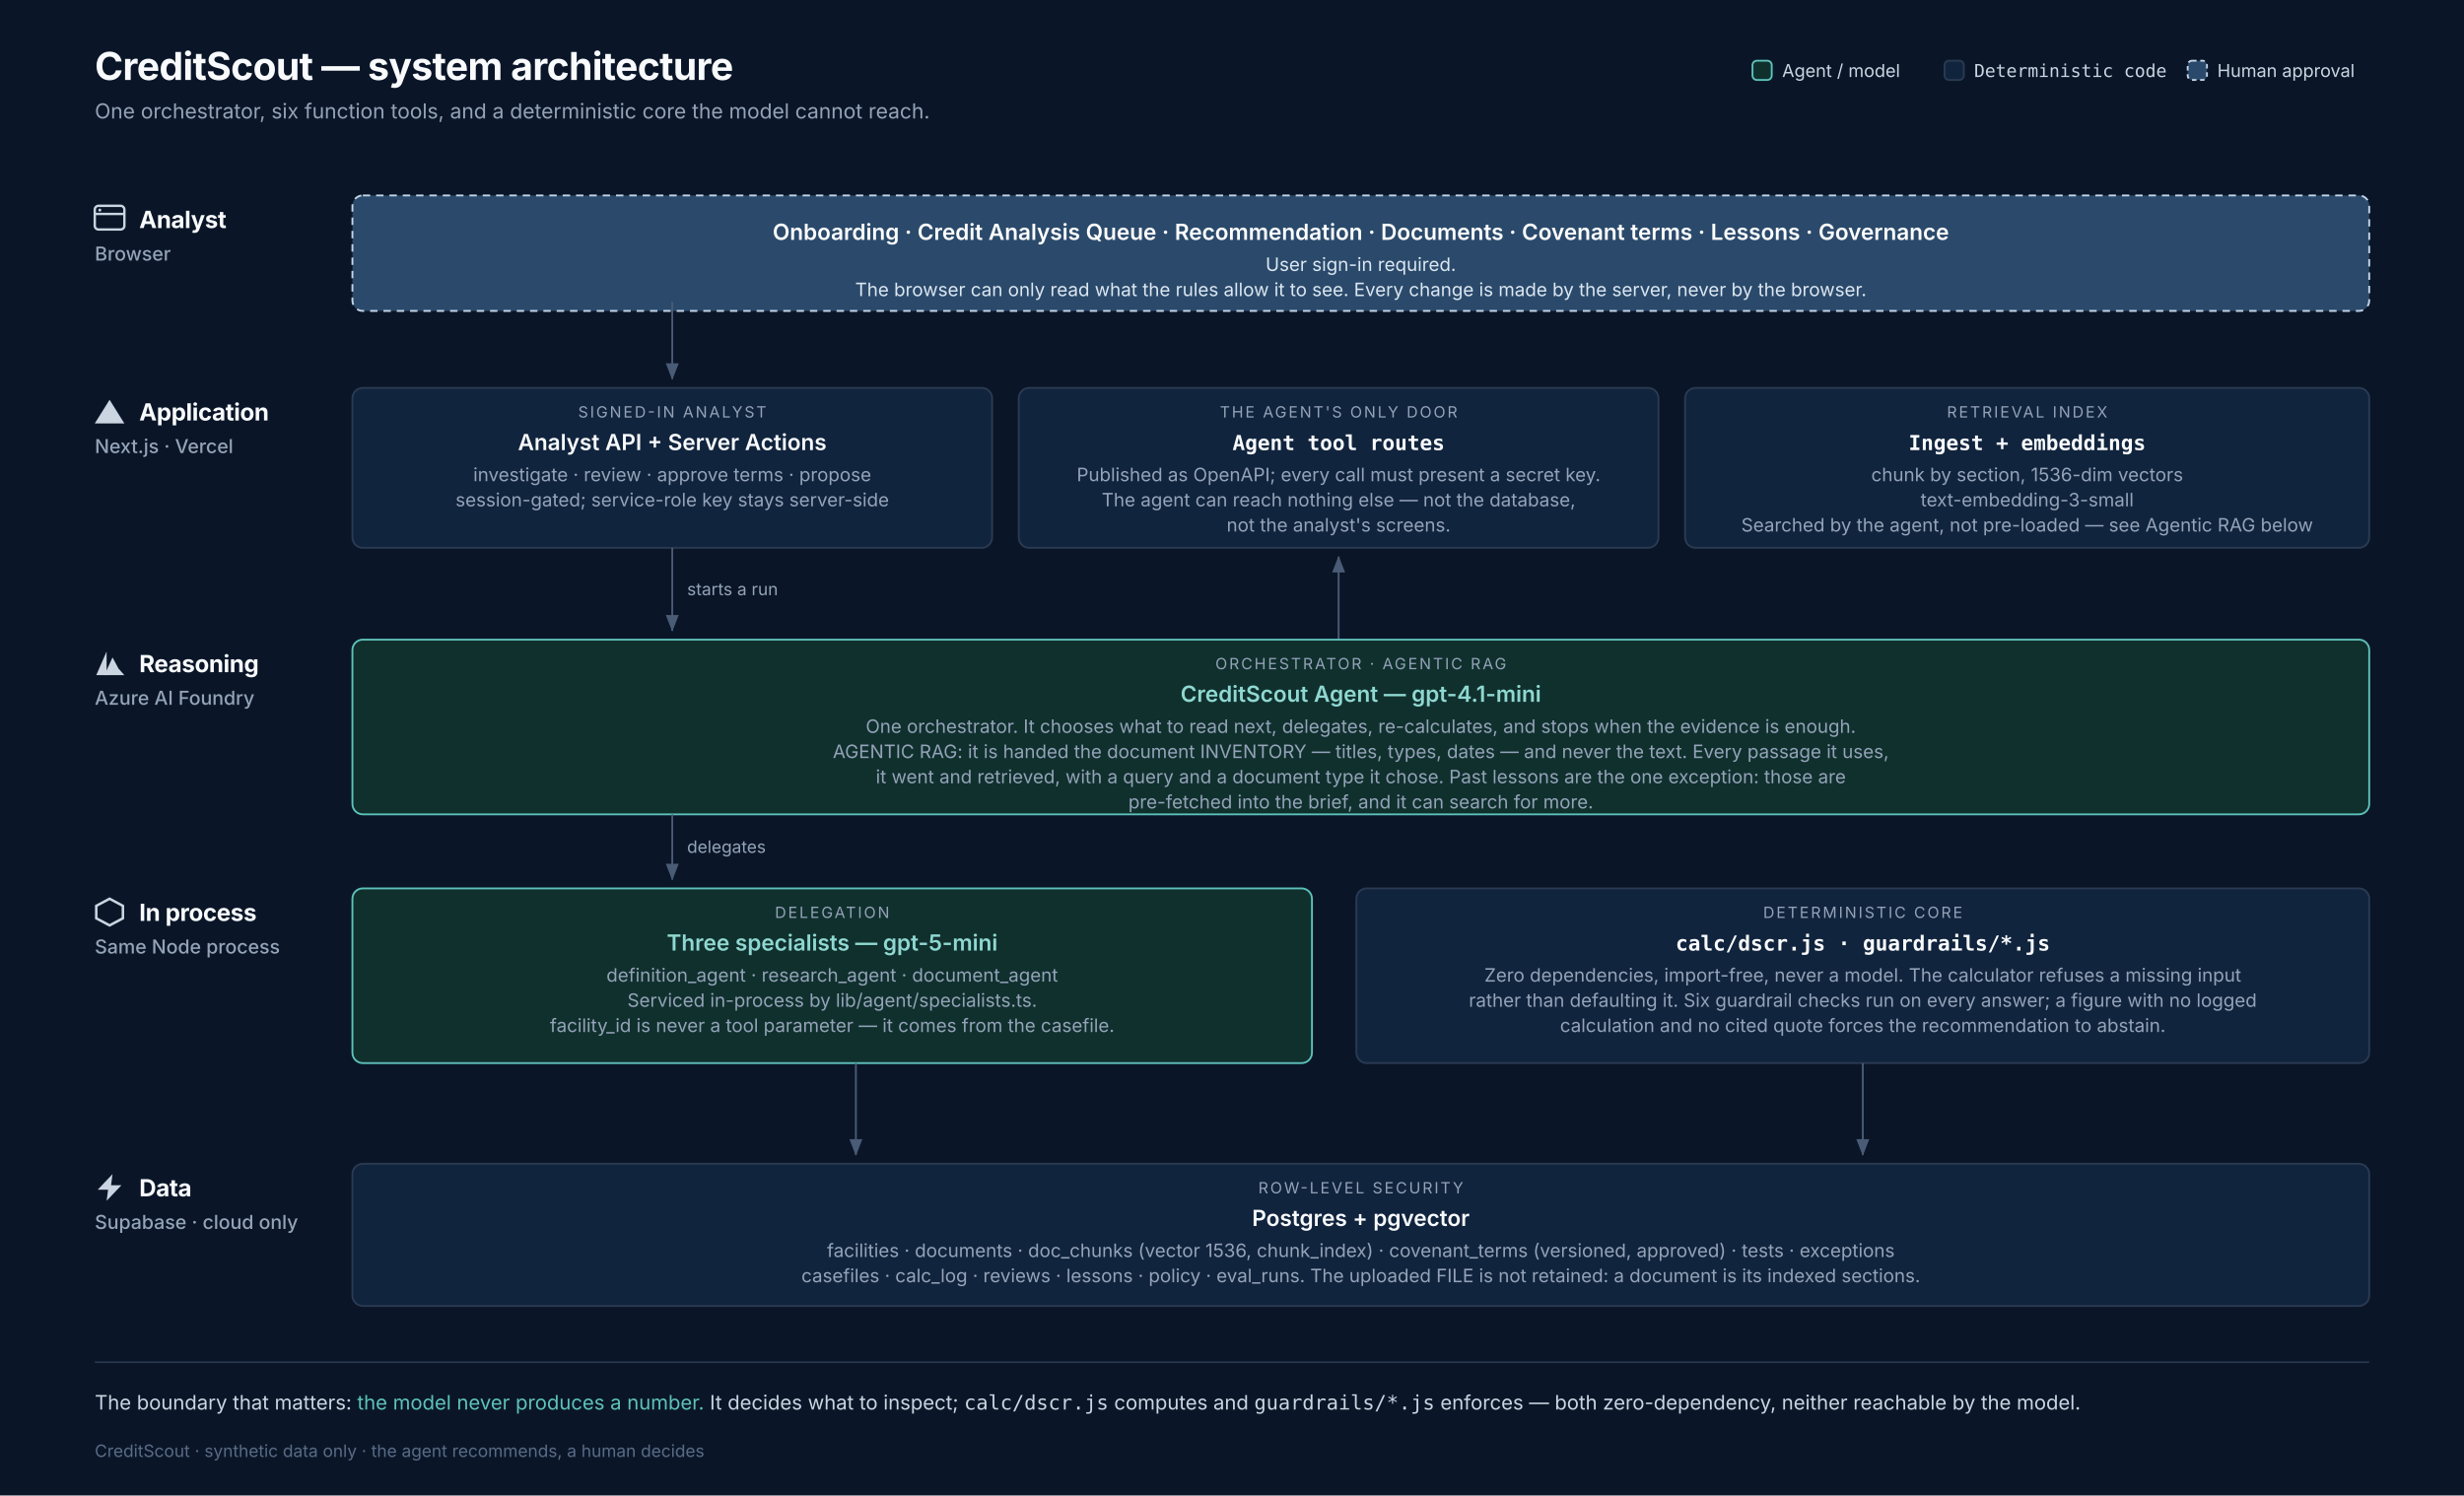
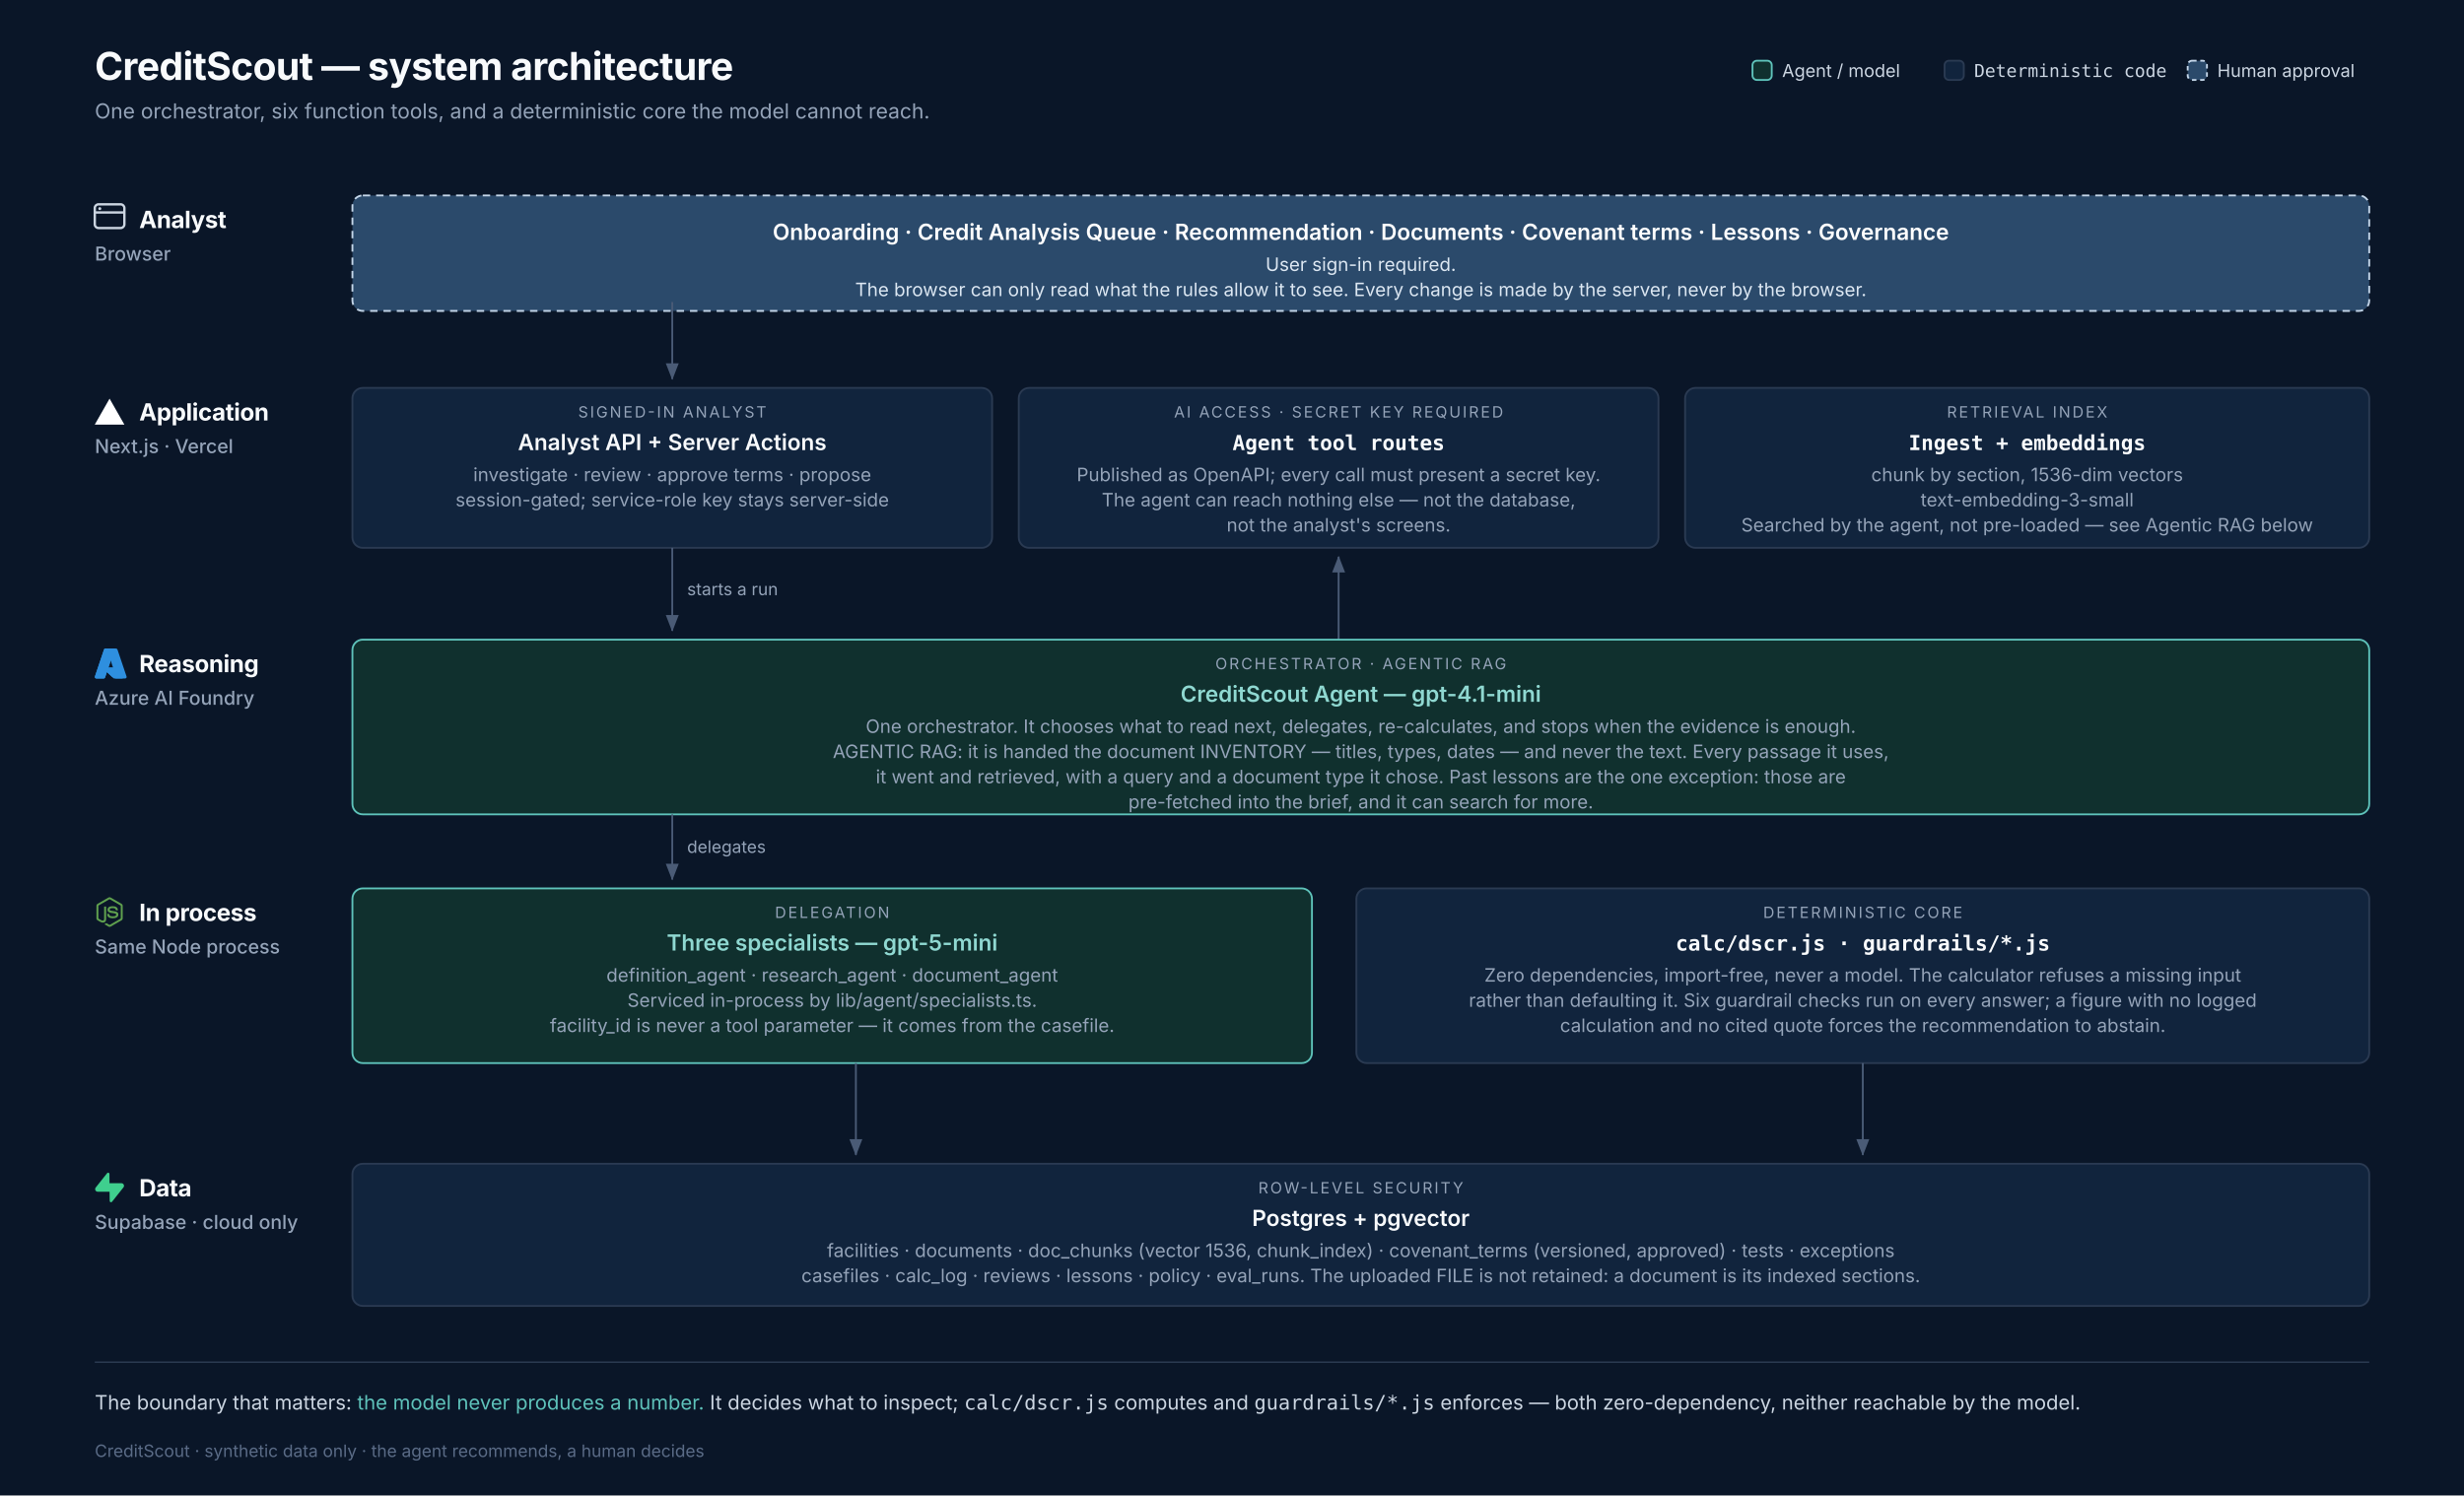
<svg xmlns="http://www.w3.org/2000/svg" width="1664" height="1010" viewBox="0 0 1664 1010" font-family="Inter, -apple-system, Helvetica, Arial, sans-serif">
  <defs>
    <marker id="a" markerWidth="9" markerHeight="7" refX="8.5" refY="3.5" orient="auto">
      <path d="M0,0 L9,3.5 L0,7 Z" fill="#4A5B76" />
    </marker>
  </defs>
  <rect width="1664" height="1010" fill="#0A1628" />
  <text x="64" y="54" fill="#F8FAFC" font-size="26" font-weight="700" letter-spacing="-0.4">CreditScout — system architecture</text>
  <text x="64" y="80" fill="#94A3B8" font-size="14">One orchestrator, six function tools, and a deterministic core the model cannot reach.</text>
  <rect x="1477.4" y="41" width="13" height="13" rx="3" fill="#2B4A6B" stroke="#C3D5E8" stroke-dasharray="3 2.5" stroke-width="1.25" />
  <text x="1497.4" y="52" fill="#CBD5E1" font-size="12" font-family="Inter, -apple-system, Helvetica, Arial, sans-serif">Human approval</text>
  <rect x="1313.2" y="41" width="13" height="13" rx="3" fill="#11243D" stroke="#2A3A52" stroke-width="1.25" />
  <text x="1333.2" y="52" fill="#CBD5E1" font-size="12" font-family="ui-monospace, SFMono-Regular, Menlo, monospace">Deterministic code</text>
  <rect x="1183.5" y="41" width="13" height="13" rx="3" fill="#10302E" stroke="#5EC2BA" stroke-width="1.25" />
  <text x="1203.5" y="52" fill="#CBD5E1" font-size="12" font-family="Inter, -apple-system, Helvetica, Arial, sans-serif">Agent / model</text>
-   <rect x="64" y="139" width="20" height="16" rx="2.5" fill="none" stroke="#CBD5E1" stroke-width="1.6" />
-   <line x1="64" y1="144.5" x2="84" y2="144.5" stroke="#CBD5E1" stroke-width="1.6" />
-   <circle cx="67.4" cy="141.9" r="1" fill="#CBD5E1" />
+   <rect x="64" y="138" width="20" height="16" rx="2.5" fill="none" stroke="#CBD5E1" stroke-width="1.6" />
+   <line x1="64" y1="143.5" x2="84" y2="143.5" stroke="#CBD5E1" stroke-width="1.6" />
+   <circle cx="67.4" cy="140.9" r="1" fill="#CBD5E1" />
  <text x="94" y="154" fill="#F8FAFC" font-size="16" font-weight="700" letter-spacing="-0.2">Analyst</text>
  <text x="64" y="176" fill="#94A3B8" font-size="13" font-weight="500">Browser</text>
  <rect x="238" y="132" width="1362" height="78" rx="7" fill="#2B4A6B" stroke="#C3D5E8" stroke-width="1.25" stroke-dasharray="5 4" />
  <text x="919.0" y="162" fill="#FFFFFF" font-size="15" font-weight="600" font-family="Inter, -apple-system, Helvetica, Arial, sans-serif" text-anchor="middle">Onboarding · Credit Analysis Queue · Recommendation · Documents · Covenant terms · Lessons · Governance</text>
  <text x="919.0" y="183" fill="#DCE7F2" font-size="12.5" text-anchor="middle">User sign-in required.</text>
  <text x="919.0" y="200" fill="#DCE7F2" font-size="12.5" text-anchor="middle">The browser can only read what the rules allow it to see. Every change is made by the server, never by the browser.</text>
-   <path d="M74,270 L84,286 L64,286 Z" fill="#CBD5E1" />
+   <g transform="translate(64,268) scale(0.833333)">
+     <path d="M24 22.525H0l12-21.05 12 21.05z" fill="#FFFFFF" />
+   </g>
  <text x="94" y="284" fill="#F8FAFC" font-size="16" font-weight="700" letter-spacing="-0.2">Application</text>
  <text x="64" y="306" fill="#94A3B8" font-size="13" font-weight="500">Next.js · Vercel</text>
  <line x1="454" y1="204" x2="454" y2="256" stroke="#4A5B76" stroke-width="1.25" marker-end="url(#a)" />
  <rect x="238" y="262" width="432" height="108" rx="7" fill="#11243D" stroke="#2A3A52" stroke-width="1.25" />
  <text x="454.0" y="282" fill="#94A3B8" font-size="10.5" letter-spacing="1.3" text-anchor="middle">SIGNED-IN ANALYST</text>
  <text x="454.0" y="304" fill="#F8FAFC" font-size="15" font-weight="600" font-family="Inter, -apple-system, Helvetica, Arial, sans-serif" text-anchor="middle">Analyst API + Server Actions</text>
  <text x="454.0" y="325" fill="#94A3B8" font-size="12.5" text-anchor="middle">investigate · review · approve terms · propose</text>
  <text x="454.0" y="342" fill="#94A3B8" font-size="12.5" text-anchor="middle">session-gated; service-role key stays server-side</text>
  <rect x="688" y="262" width="432" height="108" rx="7" fill="#11243D" stroke="#2A3A52" stroke-width="1.25" />
-   <text x="904.0" y="282" fill="#94A3B8" font-size="10.5" letter-spacing="1.3" text-anchor="middle">THE AGENT'S ONLY DOOR</text>
+   <text x="904.0" y="282" fill="#94A3B8" font-size="10.5" letter-spacing="1.3" text-anchor="middle">AI ACCESS · SECRET KEY REQUIRED</text>
  <text x="904.0" y="304" fill="#F8FAFC" font-size="14" font-weight="600" font-family="ui-monospace, SFMono-Regular, Menlo, monospace" text-anchor="middle">Agent tool routes</text>
  <text x="904.0" y="325" fill="#94A3B8" font-size="12.5" text-anchor="middle">Published as OpenAPI; every call must present a secret key.</text>
  <text x="904.0" y="342" fill="#94A3B8" font-size="12.5" text-anchor="middle">The agent can reach nothing else — not the database,</text>
  <text x="904.0" y="359" fill="#94A3B8" font-size="12.5" text-anchor="middle">not the analyst's screens.</text>
  <rect x="1138" y="262" width="462" height="108" rx="7" fill="#11243D" stroke="#2A3A52" stroke-width="1.25" />
  <text x="1369.0" y="282" fill="#94A3B8" font-size="10.5" letter-spacing="1.3" text-anchor="middle">RETRIEVAL INDEX</text>
  <text x="1369.0" y="304" fill="#F8FAFC" font-size="14" font-weight="600" font-family="ui-monospace, SFMono-Regular, Menlo, monospace" text-anchor="middle">Ingest + embeddings</text>
  <text x="1369.0" y="325" fill="#94A3B8" font-size="12.5" text-anchor="middle">chunk by section, 1536-dim vectors</text>
  <text x="1369.0" y="342" fill="#94A3B8" font-size="12.5" text-anchor="middle">text-embedding-3-small</text>
  <text x="1369.0" y="359" fill="#94A3B8" font-size="12.5" text-anchor="middle">Searched by the agent, not pre-loaded — see Agentic RAG below</text>
-   <path d="M72,440 L65,456 L72,456 Z" fill="#CBD5E1" />
-   <path d="M76,444 L70.5,456 L84,456 L80,451.5 Z" fill="#CBD5E1" />
+   <g transform="translate(64,438) scale(0.15625)">
+     <path d="M46.09.002h40.685L44.541 125.137a6.485 6.485 0 01-6.146 4.413H6.733a6.482 6.482 0 01-5.262-2.699 6.474 6.474 0 01-.876-5.848L39.944 4.414A6.488 6.488 0 0146.09 0z" fill="#2E8FDF" />
+     <path d="M97.28 81.607H37.987a2.743 2.743 0 00-1.874 4.751l38.1 35.562a5.991 5.991 0 004.087 1.61h33.574z" fill="#2E8FDF" />
+     <path d="M46.09.002A6.434 6.434 0 0039.93 4.5L.644 120.897a6.469 6.469 0 006.106 8.653h32.48a6.942 6.942 0 005.328-4.531l7.834-23.089 27.985 26.101a6.618 6.618 0 004.165 1.519h36.396l-15.963-45.616-46.533.011L86.922.002z" fill="#2E8FDF" />
+     <path d="M98.055 4.408A6.476 6.476 0 0091.917.002H46.575a6.478 6.478 0 016.137 4.406l39.35 116.594a6.476 6.476 0 01-6.137 8.55h45.344a6.48 6.48 0 006.136-8.55z" fill="#2E8FDF" />
+   </g>
  <text x="94" y="454" fill="#F8FAFC" font-size="16" font-weight="700" letter-spacing="-0.2">Reasoning</text>
  <text x="64" y="476" fill="#94A3B8" font-size="13" font-weight="500">Azure AI Foundry</text>
  <line x1="454" y1="370" x2="454" y2="426" stroke="#4A5B76" stroke-width="1.25" marker-end="url(#a)" />
  <text x="464.0" y="402.0" fill="#94A3B8" font-size="11.5" text-anchor="start">starts a run</text>
  <line x1="904" y1="550" x2="904" y2="376" stroke="#4A5B76" stroke-width="1.25" marker-end="url(#a)" />
  <text x="914.0" y="467.0" fill="#94A3B8" font-size="11.5" text-anchor="start">six function tools over HTTPS</text>
  <rect x="238" y="432" width="1362" height="118" rx="7" fill="#10302E" stroke="#5EC2BA" stroke-width="1.25" />
  <text x="919.0" y="452" fill="#94A3B8" font-size="10.5" letter-spacing="1.3" text-anchor="middle">ORCHESTRATOR · AGENTIC RAG</text>
  <text x="919.0" y="474" fill="#8FD8D1" font-size="15" font-weight="600" font-family="Inter, -apple-system, Helvetica, Arial, sans-serif" text-anchor="middle">CreditScout Agent — gpt-4.1-mini</text>
  <text x="919.0" y="495" fill="#94A3B8" font-size="12.5" text-anchor="middle">One orchestrator. It chooses what to read next, delegates, re-calculates, and stops when the evidence is enough.</text>
  <text x="919.0" y="512" fill="#94A3B8" font-size="12.5" text-anchor="middle">AGENTIC RAG: it is handed the document INVENTORY — titles, types, dates — and never the text. Every passage it uses,</text>
  <text x="919.0" y="529" fill="#94A3B8" font-size="12.5" text-anchor="middle">it went and retrieved, with a query and a document type it chose. Past lessons are the one exception: those are</text>
  <text x="919.0" y="546" fill="#94A3B8" font-size="12.5" text-anchor="middle">pre-fetched into the brief, and it can search for more.</text>
-   <path d="M74,607 L83,611.8 L83,620.2 L74,625 L65,620.2 L65,611.8 Z" fill="none" stroke="#CBD5E1" stroke-width="1.7" />
+   <g transform="translate(64,606) scale(0.833333)">
+     <path d="M11.998,24c-0.321,0-0.641-0.084-0.922-0.247l-2.936-1.737c-0.438-0.245-0.224-0.332-0.08-0.383 c0.585-0.203,0.703-0.25,1.328-0.604c0.065-0.037,0.151-0.023,0.218,0.017l2.256,1.339c0.082,0.045,0.197,0.045,0.272,0l8.795-5.076 c0.082-0.047,0.134-0.141,0.134-0.238V6.921c0-0.099-0.053-0.192-0.137-0.242l-8.791-5.072c-0.081-0.047-0.189-0.047-0.271,0 L3.075,6.68C2.99,6.729,2.936,6.825,2.936,6.921v10.15c0,0.097,0.054,0.189,0.139,0.235l2.409,1.392 c1.307,0.654,2.108-0.116,2.108-0.89V7.787c0-0.142,0.114-0.253,0.256-0.253h1.115c0.139,0,0.255,0.112,0.255,0.253v10.021 c0,1.745-0.95,2.745-2.604,2.745c-0.508,0-0.909,0-2.026-0.551L2.28,18.675c-0.57-0.329-0.922-0.945-0.922-1.604V6.921 c0-0.659,0.353-1.275,0.922-1.603l8.795-5.082c0.557-0.315,1.296-0.315,1.848,0l8.794,5.082c0.57,0.329,0.924,0.944,0.924,1.603 v10.15c0,0.659-0.354,1.273-0.924,1.604l-8.794,5.078C12.643,23.916,12.324,24,11.998,24z M19.099,13.993 c0-1.9-1.284-2.406-3.987-2.763c-2.731-0.361-3.009-0.548-3.009-1.187c0-0.528,0.235-1.233,2.258-1.233 c1.807,0,2.473,0.389,2.747,1.607c0.024,0.115,0.129,0.199,0.247,0.199h1.141c0.071,0,0.138-0.031,0.186-0.081 c0.048-0.054,0.074-0.123,0.067-0.196c-0.177-2.098-1.571-3.076-4.388-3.076c-2.508,0-4.004,1.058-4.004,2.833 c0,1.925,1.488,2.457,3.895,2.695c2.88,0.282,3.103,0.703,3.103,1.269c0,0.983-0.789,1.402-2.642,1.402 c-2.327,0-2.839-0.584-3.011-1.742c-0.02-0.124-0.126-0.215-0.253-0.215h-1.137c-0.141,0-0.254,0.112-0.254,0.253 c0,1.482,0.806,3.248,4.655,3.248C17.501,17.007,19.099,15.91,19.099,13.993z" fill="#5FA04E" />
+   </g>
  <text x="94" y="622" fill="#F8FAFC" font-size="16" font-weight="700" letter-spacing="-0.2">In process</text>
  <text x="64" y="644" fill="#94A3B8" font-size="13" font-weight="500">Same Node process</text>
  <line x1="454" y1="550" x2="454" y2="594" stroke="#4A5B76" stroke-width="1.25" marker-end="url(#a)" />
  <text x="464.0" y="576.0" fill="#94A3B8" font-size="11.5" text-anchor="start">delegates</text>
  <rect x="238" y="600" width="648" height="118" rx="7" fill="#10302E" stroke="#5EC2BA" stroke-width="1.25" />
  <text x="562.0" y="620" fill="#94A3B8" font-size="10.5" letter-spacing="1.3" text-anchor="middle">DELEGATION</text>
  <text x="562.0" y="642" fill="#8FD8D1" font-size="15" font-weight="600" font-family="Inter, -apple-system, Helvetica, Arial, sans-serif" text-anchor="middle">Three specialists — gpt-5-mini</text>
  <text x="562.0" y="663" fill="#94A3B8" font-size="12.5" text-anchor="middle">definition_agent · research_agent · document_agent</text>
  <text x="562.0" y="680" fill="#94A3B8" font-size="12.5" text-anchor="middle">Serviced in-process by lib/agent/specialists.ts.</text>
  <text x="562.0" y="697" fill="#94A3B8" font-size="12.5" text-anchor="middle">facility_id is never a tool parameter — it comes from the casefile.</text>
  <rect x="916" y="600" width="684" height="118" rx="7" fill="#11243D" stroke="#2A3A52" stroke-width="1.25" />
  <text x="1258.0" y="620" fill="#94A3B8" font-size="10.5" letter-spacing="1.3" text-anchor="middle">DETERMINISTIC CORE</text>
  <text x="1258.0" y="642" fill="#F8FAFC" font-size="14" font-weight="600" font-family="ui-monospace, SFMono-Regular, Menlo, monospace" text-anchor="middle">calc/dscr.js   ·   guardrails/*.js</text>
  <text x="1258.0" y="663" fill="#94A3B8" font-size="12.5" text-anchor="middle">Zero dependencies, import-free, never a model. The calculator refuses a missing input</text>
  <text x="1258.0" y="680" fill="#94A3B8" font-size="12.5" text-anchor="middle">rather than defaulting it. Six guardrail checks run on every answer; a figure with no logged</text>
  <text x="1258.0" y="697" fill="#94A3B8" font-size="12.5" text-anchor="middle">calculation and no cited quote forces the recommendation to abstain.</text>
-   <path d="M76,793 L66,803.5 L73,803.5 L72,811 L82,800.5 L75,800.5 Z" fill="#CBD5E1" />
+   <g transform="translate(64,792) scale(0.833333)">
+     <path d="M11.9 1.036c-.015-.986-1.26-1.41-1.874-.637L.764 12.05C-.33 13.427.65 15.455 2.409 15.455h9.579l.113 7.51c.014.985 1.259 1.408 1.873.636l9.262-11.653c1.093-1.375.113-3.403-1.645-3.403h-9.642z" fill="#3FCF8E" />
+   </g>
  <text x="94" y="808" fill="#F8FAFC" font-size="16" font-weight="700" letter-spacing="-0.2">Data</text>
  <text x="64" y="830" fill="#94A3B8" font-size="13" font-weight="500">Supabase · cloud only</text>
  <line x1="578" y1="718" x2="578" y2="780" stroke="#4A5B76" stroke-width="1.25" marker-end="url(#a)" />
  <line x1="1258" y1="718" x2="1258" y2="780" stroke="#4A5B76" stroke-width="1.25" marker-end="url(#a)" />
  <rect x="238" y="786" width="1362" height="96" rx="7" fill="#11243D" stroke="#2A3A52" stroke-width="1.25" />
  <text x="919.0" y="806" fill="#94A3B8" font-size="10.5" letter-spacing="1.3" text-anchor="middle">ROW-LEVEL SECURITY</text>
  <text x="919.0" y="828" fill="#F8FAFC" font-size="15" font-weight="600" font-family="Inter, -apple-system, Helvetica, Arial, sans-serif" text-anchor="middle">Postgres + pgvector</text>
  <text x="919.0" y="849" fill="#94A3B8" font-size="12.5" text-anchor="middle">facilities · documents · doc_chunks (vector 1536, chunk_index) · covenant_terms (versioned, approved) · tests · exceptions</text>
  <text x="919.0" y="866" fill="#94A3B8" font-size="12.5" text-anchor="middle">casefiles · calc_log · reviews · lessons · policy · eval_runs.  The uploaded FILE is not retained: a document is its indexed sections.</text>
  <line x1="64" y1="920" x2="1600" y2="920" stroke="#2A3A52" stroke-width="1" />
  <text x="64" y="952" fill="#CBD5E1" font-size="13.5">The boundary that matters: <tspan fill="#5EC2BA">the model never produces a number.</tspan> It decides what to inspect; <tspan font-family="ui-monospace, SFMono-Regular, Menlo, monospace">calc/dscr.js</tspan> computes and <tspan font-family="ui-monospace, SFMono-Regular, Menlo, monospace">guardrails/*.js</tspan> enforces — both zero-dependency, neither reachable by the model.</text>
  <text x="64" y="984" fill="#5A6B86" font-size="11.5">CreditScout · synthetic data only · the agent recommends, a human decides</text>
</svg>
